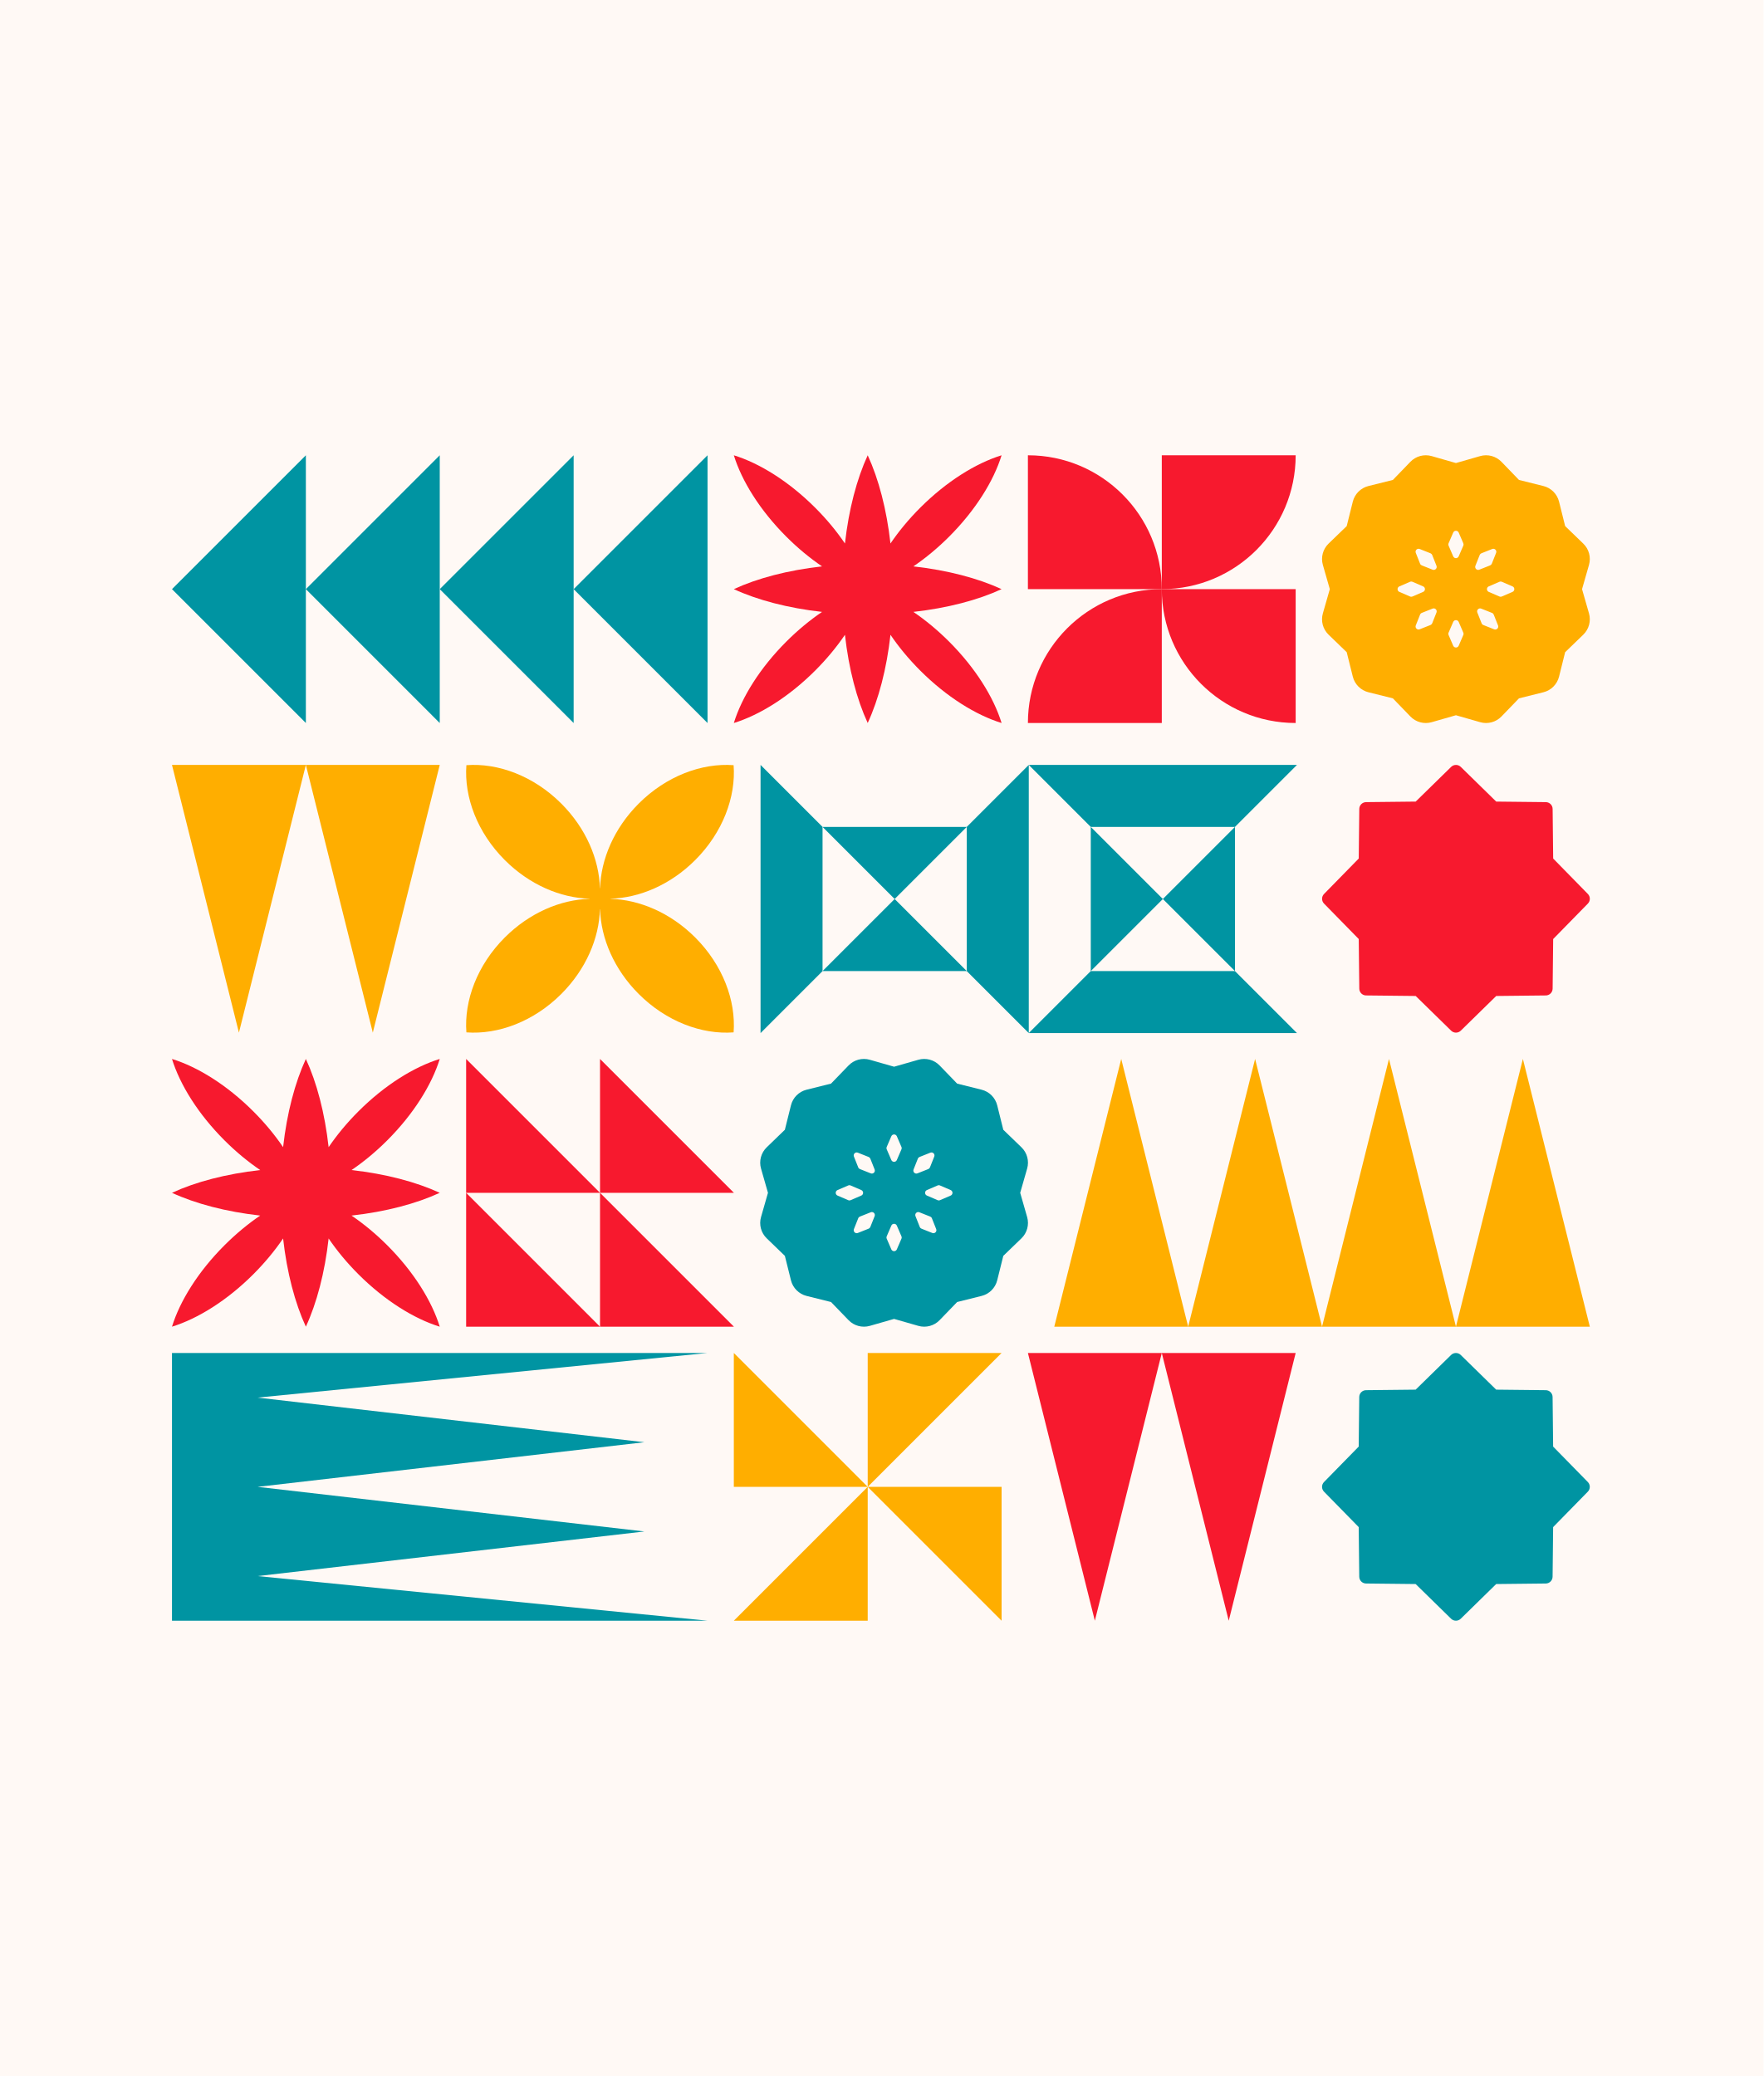
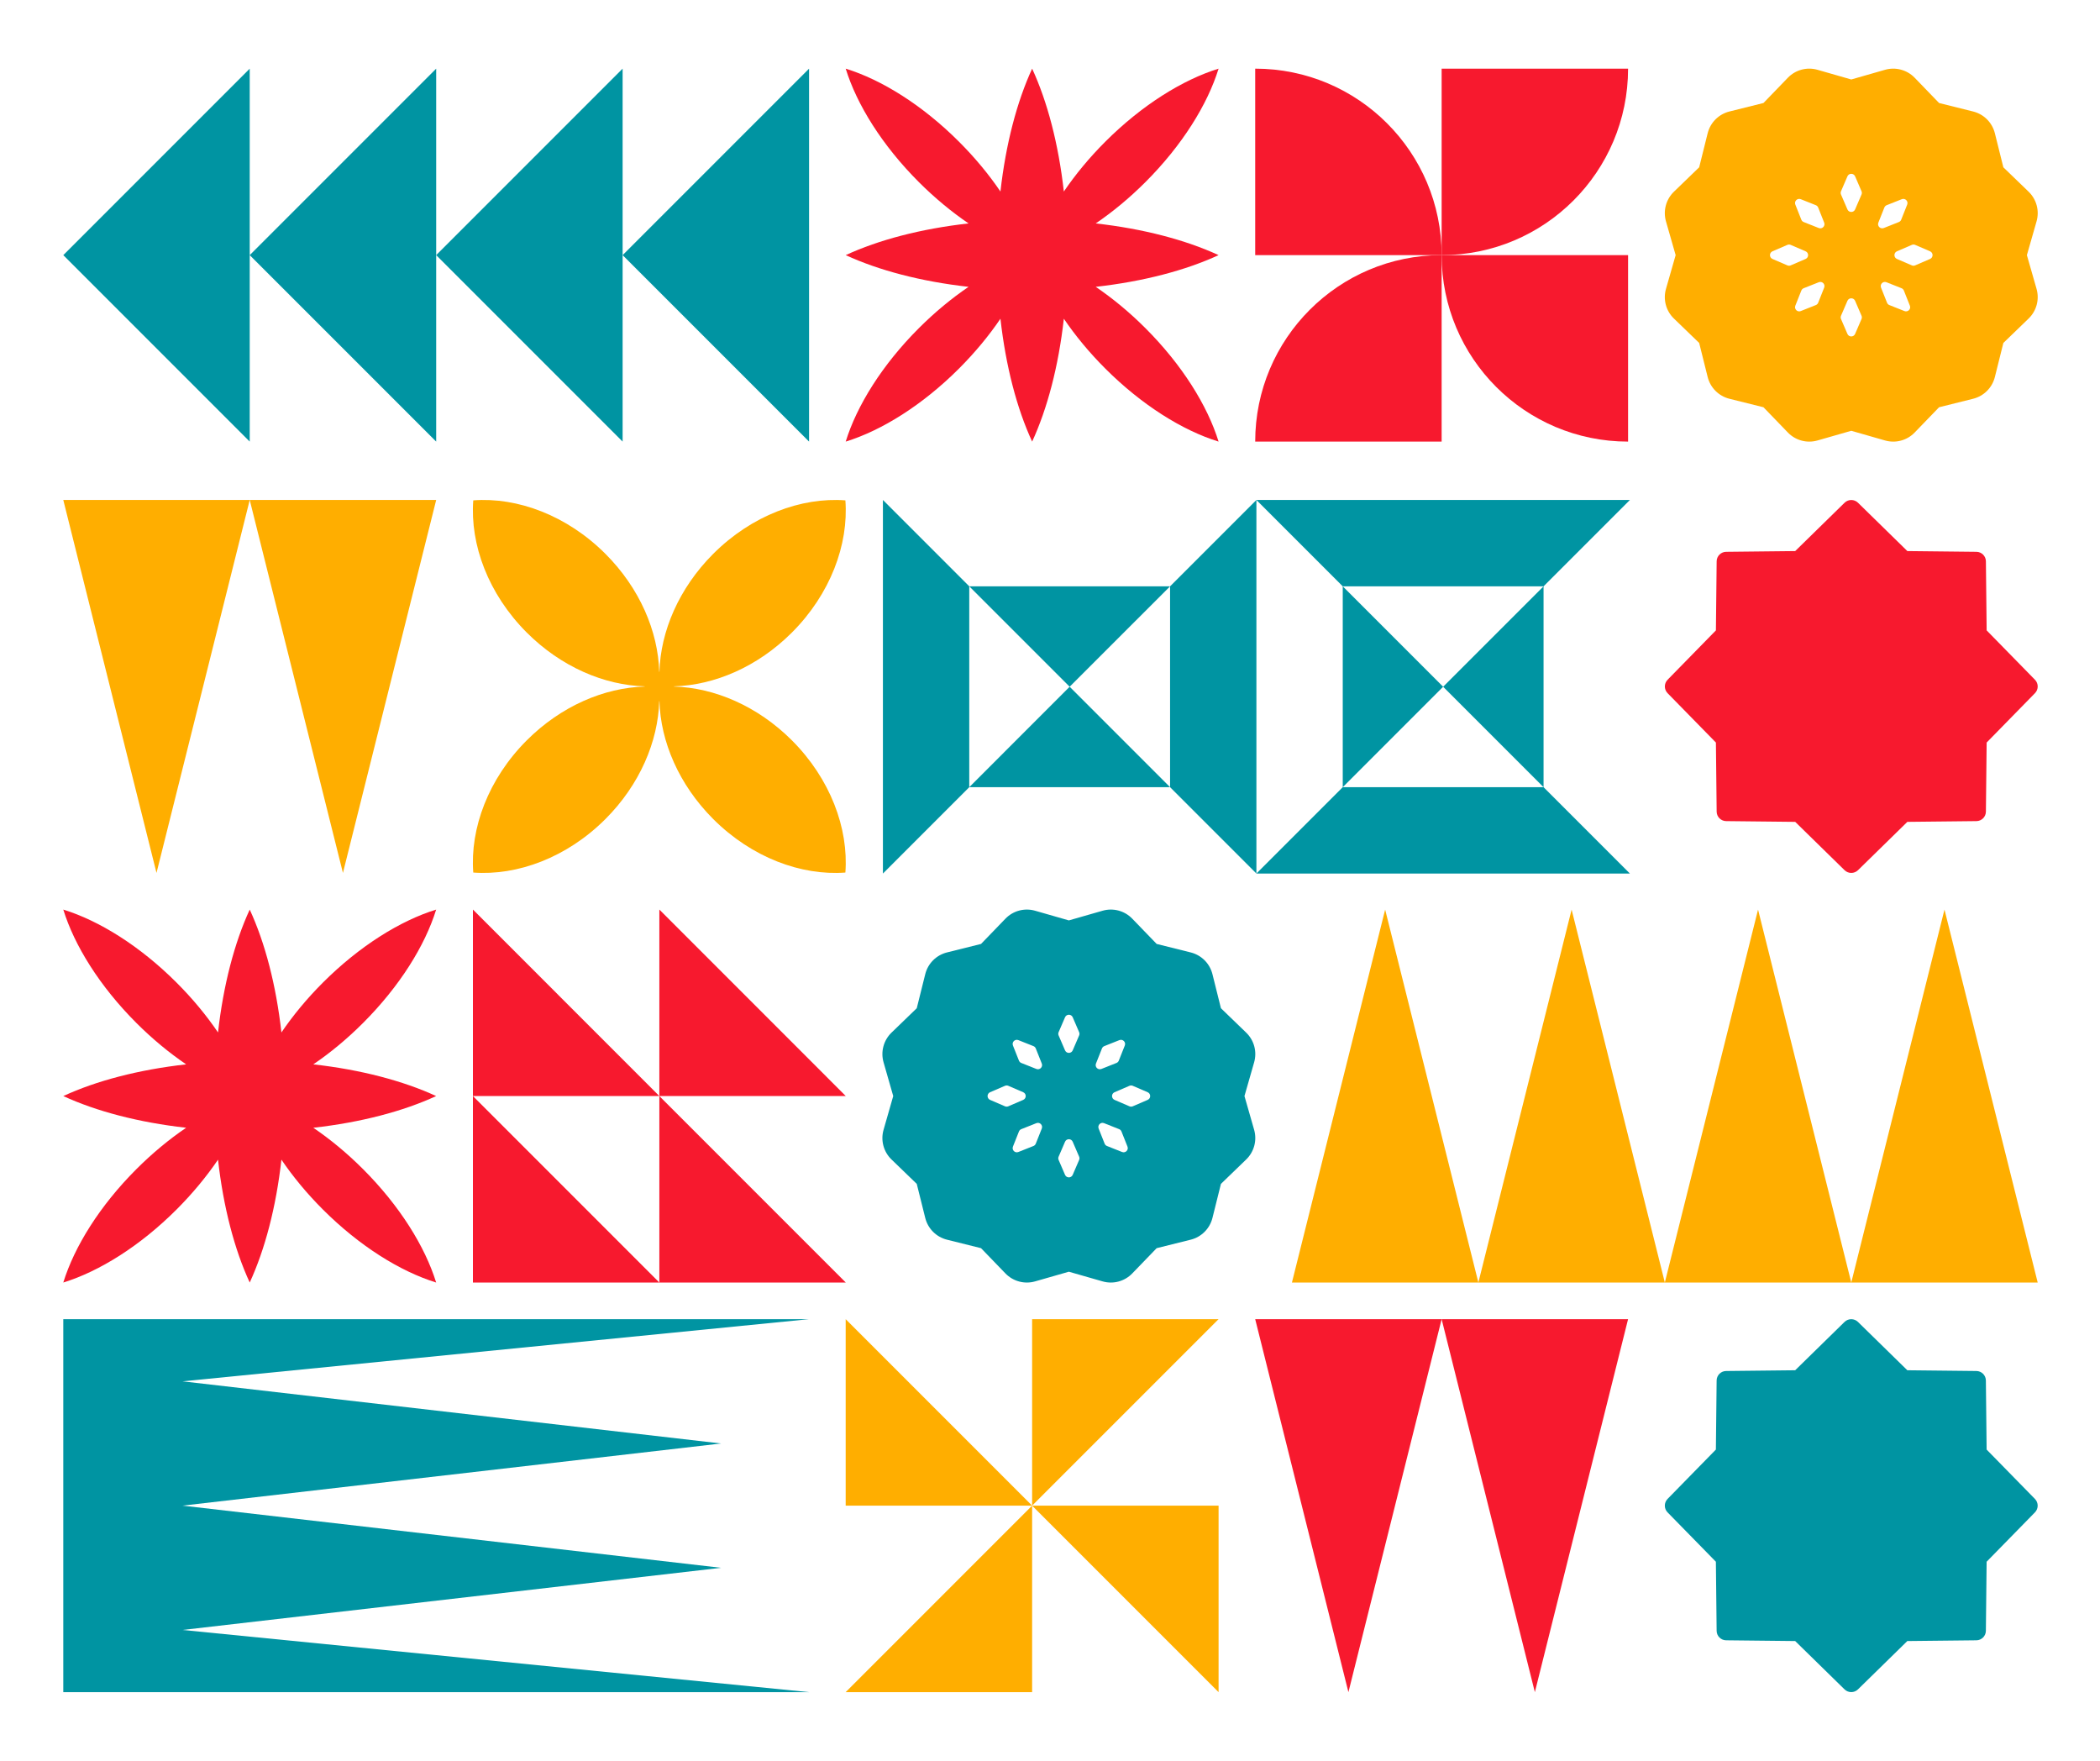
- <svg xmlns="http://www.w3.org/2000/svg" id="Layer_1" viewBox="0 0 917.33 1080">
+ <svg xmlns="http://www.w3.org/2000/svg" id="Layer_1" viewBox="0 0 784.42 657.58">
  <defs>
    <clipPath id="clippath">
-       <rect x="-1002.67" width="1920" height="1080" style="fill:none;" />
+       <rect x="-1068.49" y="-211.21" width="1920" height="1080" style="fill:none;" />
    </clipPath>
  </defs>
-   <rect x="-.9" width="918.24" height="1080" style="fill:#fff9f5;" />
-   <polygon points="639.14 843.15 673.96 703.86 604.32 703.86 639.14 843.15" style="fill:#f7192e;" />
-   <polygon points="569.5 843.15 604.32 703.86 534.68 703.86 569.5 843.15" style="fill:#f7192e;" />
-   <polygon points="368.03 843.15 134 819.93 335.18 796.72 134 773.51 335.18 750.29 134 727.08 368.03 703.86 89.46 703.86 89.46 843.15 368.03 843.15" style="fill:#0094a2;" />
-   <polygon points="520.99 843.15 520.99 773.51 451.35 773.51 520.99 843.15" style="fill:#ffae00;" />
-   <polygon points="381.71 843.15 451.35 843.15 451.35 773.51 381.71 843.15" style="fill:#ffae00;" />
-   <polygon points="381.71 703.86 381.71 773.51 451.35 773.51 381.71 703.86" style="fill:#ffae00;" />
-   <polygon points="520.99 703.86 451.35 703.86 451.35 773.51 520.99 703.86" style="fill:#ffae00;" />
  <g style="clip-path:url(#clippath);">
-     <path d="M604.32,306.49c0,38.46,31.18,69.64,69.64,69.64v-69.64h-69.64Z" style="fill:#f7192e;" />
-     <path d="M604.32,306.49c-38.46,0-69.64,31.18-69.64,69.64h69.64v-69.64Z" style="fill:#f7192e;" />
-     <path d="M604.32,306.49c0-38.46-31.18-69.64-69.64-69.64v69.64h69.64Z" style="fill:#f7192e;" />
-     <path d="M604.32,306.49c38.46,0,69.64-31.18,69.64-69.64h-69.64v69.64Z" style="fill:#f7192e;" />
-     <polygon points="368.03 236.85 298.39 306.49 368.03 376.14 368.03 236.85" style="fill:#0094a2;" />
-     <polygon points="298.39 306.49 298.39 236.85 228.74 306.49 298.39 376.14 298.39 306.49" style="fill:#0094a2;" />
-     <polygon points="228.74 306.49 228.74 236.85 159.1 306.49 228.74 376.14 228.74 306.49" style="fill:#0094a2;" />
-     <polygon points="89.46 306.49 159.1 376.13 159.1 306.49 159.1 236.85 89.46 306.49" style="fill:#0094a2;" />
-     <path d="M427.6,318.33c-6.31,4.28-12.6,9.47-18.59,15.46-13.69,13.69-23.16,28.93-27.3,42.34,13.41-4.14,28.65-13.61,42.34-27.3,5.99-5.99,11.18-12.29,15.46-18.59,1.99,17.78,6.16,33.6,11.84,45.89,5.67-12.3,9.85-28.11,11.84-45.89,4.28,6.31,9.47,12.6,15.46,18.59,13.69,13.69,28.93,23.16,42.34,27.3-4.14-13.41-13.61-28.65-27.3-42.34-5.99-5.99-12.29-11.18-18.59-15.46,17.78-1.99,33.6-6.16,45.89-11.84-12.3-5.67-28.11-9.85-45.89-11.84,6.31-4.28,12.6-9.47,18.59-15.46,13.69-13.69,23.16-28.93,27.3-42.34-13.41,4.14-28.65,13.61-42.34,27.3-5.99,5.99-11.18,12.29-15.46,18.59-1.99-17.78-6.16-33.6-11.84-45.89-5.67,12.3-9.85,28.11-11.84,45.89-4.28-6.31-9.47-12.6-15.46-18.59-13.69-13.69-28.93-23.16-42.34-27.3,4.14,13.41,13.61,28.65,27.3,42.34,5.99,5.99,12.29,11.18,18.59,15.46-17.78,1.99-33.6,6.16-45.89,11.84,12.3,5.67,28.11,9.85,45.89,11.84" style="fill:#f7192e;" />
-     <polygon points="242.47 550.9 242.47 620.54 312.11 620.54 242.47 550.9" style="fill:#f7192e;" />
-     <polygon points="312.11 550.9 312.11 620.54 381.75 620.54 312.11 550.9" style="fill:#f7192e;" />
-     <polygon points="242.47 620.54 242.47 690.18 312.11 690.18 242.47 620.54" style="fill:#f7192e;" />
-     <polygon points="312.11 620.54 312.11 690.18 381.75 690.18 312.11 620.54" style="fill:#f7192e;" />
-     <polygon points="548.4 690.18 618.04 690.18 583.22 550.9 548.4 690.18" style="fill:#ffae00;" />
-     <polygon points="618.04 690.18 687.68 690.18 652.86 550.9 618.04 690.18" style="fill:#ffae00;" />
-     <polygon points="687.68 690.18 757.33 690.18 722.5 550.9 687.68 690.18" style="fill:#ffae00;" />
-     <polygon points="792.15 550.9 757.33 690.18 826.97 690.18 792.15 550.9" style="fill:#ffae00;" />
-     <path d="M317.57,467.61s0-.03,0-.04,0-.03,0-.04c15.08-.42,31.21-7.25,44.05-20.09,14.36-14.36,21.23-32.86,19.98-49.37-16.51-1.24-35.01,5.62-49.37,19.98-12.84,12.84-19.67,28.98-20.09,44.05-.01,0-.03,0-.04,0s-.03,0-.04,0c-.42-15.08-7.25-31.21-20.09-44.05-14.36-14.36-32.86-21.23-49.37-19.98-1.24,16.51,5.62,35.01,19.98,49.37,12.84,12.84,28.98,19.67,44.05,20.09,0,.01,0,.03,0,.04,0,.01,0,.03,0,.04-15.08.42-31.21,7.25-44.05,20.09-14.36,14.36-21.23,32.86-19.98,49.37,16.51,1.24,35.01-5.62,49.37-19.98,12.84-12.84,19.67-28.98,20.09-44.05.01,0,.03,0,.04,0s.03,0,.04,0c.42,15.08,7.25,31.21,20.09,44.05,14.36,14.36,32.86,21.23,49.37,19.98,1.24-16.51-5.62-35.01-19.98-49.37-12.84-12.84-28.98-19.67-44.05-20.09" style="fill:#ffae00;" />
-     <path d="M825.95,465.07l-18.05-18.44-.28-25.8c-.02-1.95-1.59-3.52-3.54-3.54l-25.8-.28-18.44-18.05c-1.39-1.36-3.62-1.36-5.01,0l-18.44,18.05-25.8.28c-1.95.02-3.52,1.59-3.54,3.54l-.28,25.8-18.05,18.44c-1.36,1.39-1.36,3.62,0,5.01l18.05,18.44.28,25.8c.02,1.95,1.59,3.52,3.54,3.54l25.8.28,18.44,18.05c1.39,1.36,3.62,1.36,5.01,0l18.44-18.05,25.8-.28c1.95-.02,3.52-1.59,3.54-3.54l.28-25.8,18.05-18.44c1.36-1.39,1.36-3.62,0-5.01" style="fill:#f7192e;" />
-     <polygon points="193.92 537.21 228.74 397.93 159.1 397.93 193.92 537.21" style="fill:#ffae00;" />
-     <polygon points="124.28 537.21 159.1 397.93 89.46 397.93 124.28 537.21" style="fill:#ffae00;" />
-     <path d="M688.7,776.01l18.05,18.44.28,25.8c.02,1.95,1.59,3.52,3.54,3.54l25.8.28,18.44,18.05c1.39,1.36,3.62,1.36,5.01,0l18.44-18.05,25.8-.28c1.95-.02,3.52-1.59,3.54-3.54l.28-25.8,18.05-18.44c1.36-1.39,1.36-3.62,0-5.01l-18.05-18.44-.28-25.8c-.02-1.95-1.59-3.52-3.54-3.54l-25.8-.28-18.44-18.05c-1.39-1.36-3.62-1.36-5.01,0l-18.44,18.05-25.8.28c-1.95.02-3.52,1.59-3.54,3.54l-.28,25.8-18.05,18.44c-1.36,1.39-1.36,3.62,0,5.01" style="fill:#0094a2;" />
-     <path d="M182.85,608.7c6.31-4.28,12.6-9.47,18.59-15.46,13.69-13.69,23.16-28.93,27.3-42.34-13.41,4.14-28.65,13.61-42.34,27.3-5.99,5.99-11.18,12.29-15.46,18.59-1.99-17.78-6.16-33.6-11.84-45.89-5.67,12.3-9.85,28.11-11.84,45.89-4.28-6.31-9.47-12.6-15.46-18.59-13.69-13.69-28.93-23.16-42.34-27.3,4.14,13.41,13.61,28.65,27.3,42.34,5.99,5.99,12.29,11.18,18.59,15.46-17.78,1.99-33.6,6.16-45.89,11.84,12.3,5.67,28.11,9.85,45.89,11.84-6.31,4.28-12.6,9.47-18.59,15.46-13.69,13.69-23.16,28.93-27.3,42.34,13.41-4.14,28.65-13.61,42.34-27.3,5.99-6,11.18-12.29,15.46-18.59,1.99,17.78,6.16,33.6,11.84,45.89,5.67-12.3,9.85-28.11,11.84-45.89,4.28,6.31,9.47,12.6,15.46,18.59,13.69,13.69,28.93,23.16,42.34,27.3-4.14-13.41-13.61-28.65-27.3-42.34-5.99-5.99-12.29-11.18-18.59-15.46,17.78-1.99,33.6-6.16,45.89-11.84-12.3-5.67-28.11-9.85-45.89-11.84" style="fill:#f7192e;" />
-     <path d="M822.92,306.49l3.61-12.6c1.14-3.96,0-8.23-2.97-11.09l-9.43-9.11-3.17-12.72c-1-4-4.12-7.12-8.12-8.12l-12.72-3.17-9.11-9.43c-2.86-2.96-7.13-4.11-11.09-2.97l-12.6,3.61-12.6-3.61c-3.96-1.14-8.23,0-11.09,2.97l-9.11,9.43-12.72,3.17c-4,1-7.12,4.12-8.12,8.12l-3.17,12.72-9.43,9.11c-2.96,2.86-4.11,7.13-2.97,11.09l3.61,12.6-3.61,12.6c-1.14,3.96,0,8.23,2.97,11.09l9.43,9.11,3.17,12.72c1,4,4.12,7.12,8.12,8.12l12.72,3.17,9.11,9.43c2.86,2.97,7.13,4.11,11.09,2.97l12.6-3.61,12.6,3.61c3.96,1.14,8.23,0,11.09-2.97l9.11-9.43,12.72-3.17c4-1,7.12-4.12,8.12-8.12l3.17-12.72,9.43-9.11c2.96-2.86,4.11-7.13,2.97-11.09l-3.61-12.6ZM733.47,310.32l-5.57-2.4c-1.25-.54-1.25-2.32,0-2.86l5.57-2.4c.39-.17.84-.17,1.23,0l5.57,2.4c1.25.54,1.25,2.32,0,2.86l-5.57,2.4c-.39.17-.84.17-1.23,0M747.21,318.63l-2.24,5.64c-.16.4-.47.71-.87.87l-5.64,2.24c-1.27.51-2.52-.75-2.02-2.02l2.24-5.64c.16-.4.47-.71.87-.87l5.64-2.24c1.27-.51,2.52.75,2.02,2.02M745.19,296.37l-5.64-2.24c-.4-.16-.71-.47-.87-.87l-2.24-5.64c-.51-1.27.75-2.52,2.02-2.02l5.64,2.24c.4.16.71.47.87.87l2.24,5.64c.5,1.27-.75,2.52-2.02,2.02M761.16,330.35l-2.4,5.57c-.54,1.25-2.32,1.25-2.86,0l-2.4-5.57c-.17-.39-.17-.84,0-1.23l2.4-5.57c.54-1.25,2.32-1.25,2.86,0l2.4,5.57c.17.39.17.84,0,1.23M761.16,283.86l-2.4,5.57c-.54,1.25-2.32,1.25-2.86,0l-2.4-5.57c-.17-.39-.17-.84,0-1.23l2.4-5.57c.54-1.25,2.32-1.25,2.86,0l2.4,5.57c.17.39.17.84,0,1.23M767.45,294.35l2.24-5.64c.16-.4.47-.71.87-.87l5.64-2.24c1.27-.5,2.52.75,2.02,2.02l-2.24,5.64c-.16.4-.47.71-.87.87l-5.64,2.24c-1.27.5-2.52-.75-2.02-2.02M777.2,327.39l-5.64-2.24c-.4-.16-.71-.47-.87-.87l-2.24-5.64c-.5-1.27.75-2.53,2.02-2.02l5.64,2.24c.4.16.71.47.87.87l2.24,5.64c.51,1.27-.75,2.52-2.02,2.02M786.76,307.92l-5.57,2.4c-.39.17-.84.17-1.23,0l-5.57-2.4c-1.25-.54-1.25-2.32,0-2.86l5.57-2.4c.39-.17.84-.17,1.23,0l5.57,2.4c1.25.54,1.25,2.32,0,2.86" style="fill:#ffae00;" />
-     <path d="M530.67,620.54l3.61-12.6c1.14-3.96,0-8.23-2.97-11.09l-9.43-9.11-3.17-12.72c-1-4-4.12-7.12-8.12-8.12l-12.72-3.17-9.11-9.43c-2.86-2.97-7.13-4.11-11.09-2.97l-12.6,3.61-12.6-3.61c-3.96-1.14-8.23,0-11.09,2.97l-9.11,9.43-12.72,3.17c-4,1-7.12,4.12-8.12,8.12l-3.17,12.72-9.43,9.11c-2.96,2.86-4.11,7.13-2.97,11.09l3.61,12.6-3.61,12.6c-1.14,3.96,0,8.23,2.97,11.09l9.43,9.11,3.17,12.72c1,4,4.12,7.12,8.12,8.12l12.72,3.17,9.11,9.43c2.86,2.96,7.13,4.11,11.09,2.97l12.6-3.61,12.6,3.61c3.96,1.14,8.23,0,11.09-2.97l9.11-9.43,12.72-3.17c4-1,7.12-4.12,8.12-8.12l3.17-12.72,9.43-9.11c2.96-2.86,4.11-7.13,2.97-11.09l-3.61-12.6ZM441.22,624.37l-5.57-2.4c-1.25-.54-1.25-2.32,0-2.86l5.57-2.4c.39-.17.84-.17,1.23,0l5.57,2.4c1.25.54,1.25,2.32,0,2.86l-5.57,2.4c-.39.17-.84.17-1.23,0M454.95,632.68l-2.24,5.64c-.16.4-.47.71-.87.87l-5.64,2.24c-1.27.51-2.52-.75-2.02-2.02l2.24-5.64c.16-.4.47-.71.87-.87l5.64-2.24c1.27-.51,2.52.75,2.02,2.02M452.93,610.42l-5.64-2.24c-.4-.16-.71-.47-.87-.87l-2.24-5.64c-.51-1.27.75-2.52,2.02-2.02l5.64,2.24c.4.16.71.47.87.87l2.24,5.64c.5,1.27-.75,2.52-2.02,2.02M468.9,644.4l-2.4,5.57c-.54,1.25-2.32,1.25-2.86,0l-2.4-5.57c-.17-.39-.17-.84,0-1.23l2.4-5.57c.54-1.25,2.32-1.25,2.86,0l2.4,5.57c.17.39.17.84,0,1.23M468.9,597.91l-2.4,5.57c-.54,1.25-2.32,1.25-2.86,0l-2.4-5.57c-.17-.39-.17-.84,0-1.23l2.4-5.57c.54-1.25,2.32-1.25,2.86,0l2.4,5.57c.17.39.17.84,0,1.23M475.2,608.4l2.24-5.64c.16-.4.47-.71.87-.87l5.64-2.24c1.27-.5,2.52.75,2.02,2.02l-2.24,5.64c-.16.4-.47.71-.87.87l-5.64,2.24c-1.27.5-2.52-.75-2.02-2.02M484.95,641.43l-5.64-2.24c-.4-.16-.71-.47-.87-.87l-2.24-5.64c-.5-1.27.75-2.53,2.02-2.02l5.64,2.24c.4.16.71.47.87.87l2.24,5.64c.51,1.27-.75,2.52-2.02,2.02M494.51,621.97l-5.57,2.4c-.39.17-.84.17-1.23,0l-5.57-2.4c-1.25-.54-1.25-2.32,0-2.86l5.57-2.4c.39-.17.84-.17,1.23,0l5.57,2.4c1.25.54,1.25,2.32,0,2.86" style="fill:#0094a2;" />
-     <polygon points="567.38 430.18 567.38 505.19 604.88 467.69 567.38 430.18" style="fill:#0094a2;" />
-     <polygon points="642.39 505.19 642.39 430.18 604.88 467.69 642.39 505.19" style="fill:#0094a2;" />
-     <polygon points="642.39 430.18 674.64 397.93 674.23 397.93 535.53 397.93 535.13 397.93 567.37 430.18 642.39 430.18" style="fill:#0094a2;" />
-     <polygon points="642.39 505.19 642.39 505.19 567.37 505.19 535.12 537.44 535.53 537.44 674.23 537.44 674.64 537.44 642.39 505.19" style="fill:#0094a2;" />
-     <polygon points="502.88 430.18 427.86 430.18 465.37 467.69 502.88 430.18" style="fill:#0094a2;" />
-     <polygon points="427.86 505.19 502.88 505.19 465.37 467.69 427.86 505.19" style="fill:#0094a2;" />
-     <polygon points="502.88 505.19 535.13 537.44 535.13 537.03 535.13 398.34 535.13 397.93 502.88 430.18 502.88 505.19" style="fill:#0094a2;" />
-     <polygon points="427.86 505.19 427.86 430.18 427.86 430.18 395.61 397.93 395.61 398.34 395.61 537.03 395.61 537.44 427.86 505.19" style="fill:#0094a2;" />
+     <path d="M538.5,95.28c0,38.46,31.18,69.64,69.64,69.64v-69.64h-69.64Z" style="fill:#f7192e;" />
+     <path d="M538.5,95.28c-38.46,0-69.64,31.18-69.64,69.64h69.64v-69.64Z" style="fill:#f7192e;" />
+     <path d="M538.5,95.28c0-38.46-31.18-69.64-69.64-69.64v69.64h69.64Z" style="fill:#f7192e;" />
+     <path d="M538.5,95.28c38.46,0,69.64-31.18,69.64-69.64h-69.64v69.64Z" style="fill:#f7192e;" />
+     <polygon points="302.21 25.64 232.57 95.28 302.21 164.92 302.21 25.64" style="fill:#0094a2;" />
+     <polygon points="232.57 95.28 232.57 25.64 162.93 95.28 232.57 164.92 232.57 95.28" style="fill:#0094a2;" />
+     <polygon points="162.93 95.28 162.93 25.64 93.28 95.28 162.93 164.92 162.93 95.28" style="fill:#0094a2;" />
+     <polygon points="23.64 95.28 93.28 164.92 93.28 95.28 93.28 25.64 23.64 95.28" style="fill:#0094a2;" />
+     <path d="M361.79,107.12c-6.31,4.28-12.6,9.47-18.59,15.46-13.69,13.69-23.16,28.93-27.3,42.34,13.41-4.14,28.65-13.61,42.34-27.3,5.99-5.99,11.18-12.29,15.46-18.59,1.99,17.78,6.16,33.6,11.84,45.89,5.67-12.3,9.85-28.11,11.84-45.89,4.28,6.31,9.47,12.6,15.46,18.59,13.69,13.69,28.93,23.16,42.34,27.3-4.14-13.41-13.61-28.65-27.3-42.34-5.99-5.99-12.29-11.18-18.59-15.46,17.78-1.99,33.6-6.16,45.89-11.84-12.3-5.67-28.11-9.85-45.89-11.84,6.31-4.28,12.6-9.47,18.59-15.46,13.69-13.69,23.16-28.93,27.3-42.34-13.41,4.14-28.65,13.61-42.34,27.3-5.99,5.99-11.18,12.29-15.46,18.59-1.99-17.78-6.16-33.6-11.84-45.89-5.67,12.3-9.85,28.11-11.84,45.89-4.28-6.31-9.47-12.6-15.46-18.59-13.69-13.69-28.93-23.16-42.34-27.3,4.14,13.41,13.61,28.65,27.3,42.34,5.99,5.99,12.29,11.18,18.59,15.46-17.78,1.99-33.6,6.16-45.89,11.84,12.3,5.67,28.11,9.85,45.89,11.84" style="fill:#f7192e;" />
+     <polygon points="176.65 339.68 176.65 409.33 246.29 409.33 176.65 339.68" style="fill:#f7192e;" />
+     <polygon points="246.29 339.68 246.29 409.33 315.93 409.33 246.29 339.68" style="fill:#f7192e;" />
+     <polygon points="176.65 409.33 176.65 478.97 246.29 478.97 176.65 409.33" style="fill:#f7192e;" />
+     <polygon points="246.29 409.33 246.29 478.97 315.93 478.97 246.29 409.33" style="fill:#f7192e;" />
+     <polygon points="482.58 478.97 552.22 478.97 517.4 339.69 482.58 478.97" style="fill:#ffae00;" />
+     <polygon points="552.22 478.97 621.87 478.97 587.05 339.69 552.22 478.97" style="fill:#ffae00;" />
+     <polygon points="621.87 478.97 691.51 478.97 656.69 339.69 621.87 478.97" style="fill:#ffae00;" />
+     <polygon points="726.33 339.69 691.51 478.97 761.15 478.97 726.33 339.69" style="fill:#ffae00;" />
+     <path d="M251.75,256.4s0-.03,0-.04,0-.03,0-.04c15.08-.42,31.21-7.25,44.05-20.09,14.36-14.36,21.23-32.86,19.98-49.37-16.51-1.24-35.01,5.62-49.37,19.98-12.84,12.84-19.67,28.98-20.09,44.05-.01,0-.03,0-.04,0s-.03,0-.04,0c-.42-15.08-7.25-31.21-20.09-44.05-14.36-14.36-32.86-21.23-49.37-19.98-1.24,16.51,5.62,35.01,19.98,49.37,12.84,12.84,28.98,19.67,44.05,20.09,0,.01,0,.03,0,.04,0,.01,0,.03,0,.04-15.08.42-31.21,7.25-44.05,20.09-14.36,14.36-21.23,32.86-19.98,49.37,16.51,1.24,35.01-5.62,49.37-19.98,12.84-12.84,19.67-28.98,20.09-44.05.01,0,.03,0,.04,0s.03,0,.04,0c.42,15.08,7.25,31.21,20.09,44.05,14.36,14.36,32.86,21.23,49.37,19.98,1.24-16.51-5.62-35.01-19.98-49.37-12.84-12.84-28.98-19.67-44.05-20.09" style="fill:#ffae00;" />
+     <path d="M760.13,253.86l-18.05-18.44-.28-25.8c-.02-1.95-1.59-3.52-3.54-3.54l-25.8-.28-18.44-18.05c-1.39-1.36-3.62-1.36-5.01,0l-18.44,18.05-25.8.28c-1.95.02-3.52,1.59-3.54,3.54l-.28,25.8-18.05,18.44c-1.36,1.39-1.36,3.62,0,5.01l18.05,18.44.28,25.8c.02,1.95,1.59,3.52,3.54,3.54l25.8.28,18.44,18.05c1.39,1.36,3.62,1.36,5.01,0l18.44-18.05,25.8-.28c1.95-.02,3.52-1.59,3.54-3.54l.28-25.8,18.05-18.44c1.36-1.39,1.36-3.62,0-5.01" style="fill:#f7192e;" />
+     <polygon points="128.1 326 162.93 186.72 93.28 186.72 128.1 326" style="fill:#ffae00;" />
+     <polygon points="58.46 326 93.28 186.72 23.64 186.72 58.46 326" style="fill:#ffae00;" />
+     <path d="M622.89,564.8l18.05,18.44.28,25.8c.02,1.95,1.59,3.52,3.54,3.54l25.8.28,18.44,18.05c1.39,1.36,3.62,1.36,5.01,0l18.44-18.05,25.8-.28c1.95-.02,3.52-1.59,3.54-3.54l.28-25.8,18.05-18.44c1.36-1.39,1.36-3.62,0-5.01l-18.05-18.44-.28-25.8c-.02-1.95-1.59-3.52-3.54-3.54l-25.8-.28-18.44-18.05c-1.39-1.36-3.62-1.36-5.01,0l-18.44,18.05-25.8.28c-1.95.02-3.52,1.59-3.54,3.54l-.28,25.8-18.05,18.44c-1.36,1.39-1.36,3.62,0,5.01" style="fill:#0094a2;" />
+     <path d="M117.03,397.49c6.31-4.28,12.6-9.47,18.59-15.46,13.69-13.69,23.16-28.93,27.3-42.34-13.41,4.14-28.65,13.61-42.34,27.3-5.99,5.99-11.18,12.29-15.46,18.59-1.99-17.78-6.16-33.6-11.84-45.89-5.67,12.3-9.85,28.11-11.84,45.89-4.28-6.31-9.47-12.6-15.46-18.59-13.69-13.69-28.93-23.16-42.34-27.3,4.14,13.41,13.61,28.65,27.3,42.34,5.99,5.99,12.29,11.18,18.59,15.46-17.78,1.99-33.6,6.16-45.89,11.84,12.3,5.67,28.11,9.85,45.89,11.84-6.31,4.28-12.6,9.47-18.59,15.46-13.69,13.69-23.16,28.93-27.3,42.34,13.41-4.14,28.65-13.61,42.34-27.3,5.99-6,11.18-12.29,15.46-18.59,1.99,17.78,6.16,33.6,11.84,45.89,5.67-12.3,9.85-28.11,11.84-45.89,4.28,6.31,9.47,12.6,15.46,18.59,13.69,13.69,28.93,23.16,42.34,27.3-4.14-13.41-13.61-28.65-27.3-42.34-5.99-5.99-12.29-11.18-18.59-15.46,17.78-1.99,33.6-6.16,45.89-11.84-12.3-5.67-28.11-9.85-45.89-11.84" style="fill:#f7192e;" />
+     <path d="M757.11,95.28l3.61-12.6c1.14-3.96,0-8.23-2.97-11.09l-9.43-9.11-3.17-12.72c-1-4-4.12-7.12-8.12-8.12l-12.72-3.17-9.11-9.43c-2.86-2.96-7.13-4.11-11.09-2.97l-12.6,3.61-12.6-3.61c-3.96-1.14-8.23,0-11.09,2.97l-9.11,9.43-12.72,3.17c-4,1-7.12,4.12-8.12,8.12l-3.17,12.72-9.43,9.11c-2.96,2.86-4.11,7.13-2.97,11.09l3.61,12.6-3.61,12.6c-1.14,3.96,0,8.23,2.97,11.09l9.43,9.11,3.17,12.72c1,4,4.12,7.12,8.12,8.12l12.72,3.17,9.11,9.43c2.86,2.97,7.13,4.11,11.09,2.97l12.6-3.61,12.6,3.61c3.96,1.14,8.23,0,11.09-2.97l9.11-9.43,12.72-3.17c4-1,7.12-4.12,8.12-8.12l3.17-12.72,9.43-9.11c2.96-2.86,4.11-7.13,2.97-11.09l-3.61-12.6ZM667.65,99.11l-5.57-2.4c-1.25-.54-1.25-2.32,0-2.86l5.57-2.4c.39-.17.84-.17,1.23,0l5.57,2.4c1.25.54,1.25,2.32,0,2.86l-5.57,2.4c-.39.17-.84.17-1.23,0M681.39,107.42l-2.24,5.64c-.16.4-.47.71-.87.87l-5.64,2.24c-1.27.51-2.52-.75-2.02-2.02l2.24-5.64c.16-.4.47-.71.87-.87l5.64-2.24c1.27-.51,2.52.75,2.02,2.02M679.37,85.16l-5.64-2.24c-.4-.16-.71-.47-.87-.87l-2.24-5.64c-.51-1.27.75-2.52,2.02-2.02l5.64,2.24c.4.16.71.47.87.87l2.24,5.64c.5,1.27-.75,2.52-2.02,2.02M695.34,119.14l-2.4,5.57c-.54,1.25-2.32,1.25-2.86,0l-2.4-5.57c-.17-.39-.17-.84,0-1.23l2.4-5.57c.54-1.25,2.32-1.25,2.86,0l2.4,5.57c.17.39.17.84,0,1.23M695.34,72.65l-2.4,5.57c-.54,1.25-2.32,1.25-2.86,0l-2.4-5.57c-.17-.39-.17-.84,0-1.23l2.4-5.57c.54-1.25,2.32-1.25,2.86,0l2.4,5.57c.17.39.17.84,0,1.23M701.63,83.14l2.24-5.64c.16-.4.47-.71.87-.87l5.64-2.24c1.27-.5,2.52.75,2.02,2.02l-2.24,5.64c-.16.4-.47.71-.87.87l-5.64,2.24c-1.27.5-2.52-.75-2.02-2.02M711.38,116.17l-5.64-2.24c-.4-.16-.71-.47-.87-.87l-2.24-5.64c-.5-1.27.75-2.53,2.02-2.02l5.64,2.24c.4.16.71.47.87.87l2.24,5.64c.51,1.27-.75,2.52-2.02,2.02M720.94,96.71l-5.57,2.4c-.39.17-.84.17-1.23,0l-5.57-2.4c-1.25-.54-1.25-2.32,0-2.86l5.57-2.4c.39-.17.84-.17,1.23,0l5.57,2.4c1.25.54,1.25,2.32,0,2.86" style="fill:#ffae00;" />
+     <path d="M464.85,409.33l3.61-12.6c1.14-3.96,0-8.23-2.97-11.09l-9.43-9.11-3.17-12.72c-1-4-4.12-7.12-8.12-8.12l-12.72-3.17-9.11-9.43c-2.86-2.97-7.13-4.11-11.09-2.97l-12.6,3.61-12.6-3.61c-3.96-1.14-8.23,0-11.09,2.97l-9.11,9.43-12.72,3.17c-4,1-7.12,4.12-8.12,8.12l-3.17,12.72-9.43,9.11c-2.96,2.86-4.11,7.13-2.97,11.09l3.61,12.6-3.61,12.6c-1.14,3.96,0,8.23,2.97,11.09l9.43,9.11,3.17,12.72c1,4,4.12,7.12,8.12,8.12l12.72,3.17,9.11,9.43c2.86,2.96,7.13,4.11,11.09,2.97l12.6-3.61,12.6,3.61c3.96,1.14,8.23,0,11.09-2.97l9.11-9.43,12.72-3.17c4-1,7.12-4.12,8.12-8.12l3.17-12.72,9.43-9.11c2.96-2.86,4.11-7.13,2.97-11.09l-3.61-12.6ZM375.4,413.16l-5.57-2.4c-1.25-.54-1.25-2.32,0-2.86l5.57-2.4c.39-.17.84-.17,1.23,0l5.57,2.4c1.25.54,1.25,2.32,0,2.86l-5.57,2.4c-.39.17-.84.17-1.23,0M389.14,421.47l-2.24,5.64c-.16.4-.47.71-.87.87l-5.64,2.24c-1.27.51-2.52-.75-2.02-2.02l2.24-5.64c.16-.4.47-.71.87-.87l5.64-2.24c1.27-.51,2.52.75,2.02,2.02M387.12,399.21l-5.64-2.24c-.4-.16-.71-.47-.87-.87l-2.24-5.64c-.51-1.27.75-2.52,2.02-2.02l5.64,2.24c.4.16.71.47.87.87l2.24,5.64c.5,1.27-.75,2.52-2.02,2.02M403.09,433.19l-2.4,5.57c-.54,1.25-2.32,1.25-2.86,0l-2.4-5.57c-.17-.39-.17-.84,0-1.23l2.4-5.57c.54-1.25,2.32-1.25,2.86,0l2.4,5.57c.17.39.17.84,0,1.23M403.09,386.7l-2.4,5.57c-.54,1.25-2.32,1.25-2.86,0l-2.4-5.57c-.17-.39-.17-.84,0-1.23l2.4-5.57c.54-1.25,2.32-1.25,2.86,0l2.4,5.57c.17.39.17.84,0,1.23M409.38,397.19l2.24-5.64c.16-.4.47-.71.87-.87l5.64-2.24c1.27-.5,2.52.75,2.02,2.02l-2.24,5.64c-.16.4-.47.71-.87.87l-5.64,2.24c-1.27.5-2.52-.75-2.02-2.02M419.13,430.22l-5.64-2.24c-.4-.16-.71-.47-.87-.87l-2.24-5.64c-.5-1.27.75-2.53,2.02-2.02l5.64,2.24c.4.16.71.47.87.87l2.24,5.64c.51,1.27-.75,2.52-2.02,2.02M428.69,410.76l-5.57,2.4c-.39.17-.84.17-1.23,0l-5.57-2.4c-1.25-.54-1.25-2.32,0-2.86l5.57-2.4c.39-.17.84-.17,1.23,0l5.57,2.4c1.25.54,1.25,2.32,0,2.86" style="fill:#0094a2;" />
+     <polygon points="501.56 218.97 501.56 293.98 539.06 256.47 501.56 218.97" style="fill:#0094a2;" />
+     <polygon points="576.57 293.98 576.57 218.97 539.06 256.47 576.57 293.98" style="fill:#0094a2;" />
+     <polygon points="576.57 218.97 608.82 186.72 608.41 186.72 469.72 186.72 469.31 186.72 501.56 218.97 576.57 218.97" style="fill:#0094a2;" />
+     <polygon points="576.57 293.98 576.57 293.98 501.56 293.98 469.31 326.23 469.72 326.23 608.41 326.23 608.82 326.23 576.57 293.98" style="fill:#0094a2;" />
+     <polygon points="437.06 218.97 362.05 218.97 399.55 256.47 437.06 218.97" style="fill:#0094a2;" />
+     <polygon points="362.05 293.98 437.06 293.98 399.55 256.47 362.05 293.98" style="fill:#0094a2;" />
+     <polygon points="437.06 293.98 469.31 326.23 469.31 325.82 469.31 187.13 469.31 186.72 437.06 218.97 437.06 293.98" style="fill:#0094a2;" />
+     <polygon points="362.05 293.98 362.05 218.97 362.05 218.97 329.8 186.72 329.8 187.13 329.8 325.82 329.8 326.23 362.05 293.98" style="fill:#0094a2;" />
+     <polygon points="573.32 631.94 608.14 492.65 538.5 492.65 573.32 631.94" style="fill:#f7192e;" />
+     <polygon points="503.68 631.94 538.5 492.65 468.86 492.65 503.68 631.94" style="fill:#f7192e;" />
+     <polygon points="302.21 631.94 68.18 608.72 269.36 585.51 68.18 562.29 269.36 539.08 68.18 515.87 302.21 492.65 23.64 492.65 23.64 631.94 302.21 631.94" style="fill:#0094a2;" />
+     <polygon points="455.18 631.94 455.18 562.29 385.53 562.29 455.18 631.94" style="fill:#ffae00;" />
+     <polygon points="315.89 631.94 385.53 631.94 385.53 562.29 315.89 631.94" style="fill:#ffae00;" />
+     <polygon points="315.89 492.65 315.89 562.29 385.53 562.29 315.89 492.65" style="fill:#ffae00;" />
+     <polygon points="455.18 492.65 385.53 492.65 385.53 562.29 455.18 492.65" style="fill:#ffae00;" />
  </g>
</svg>
